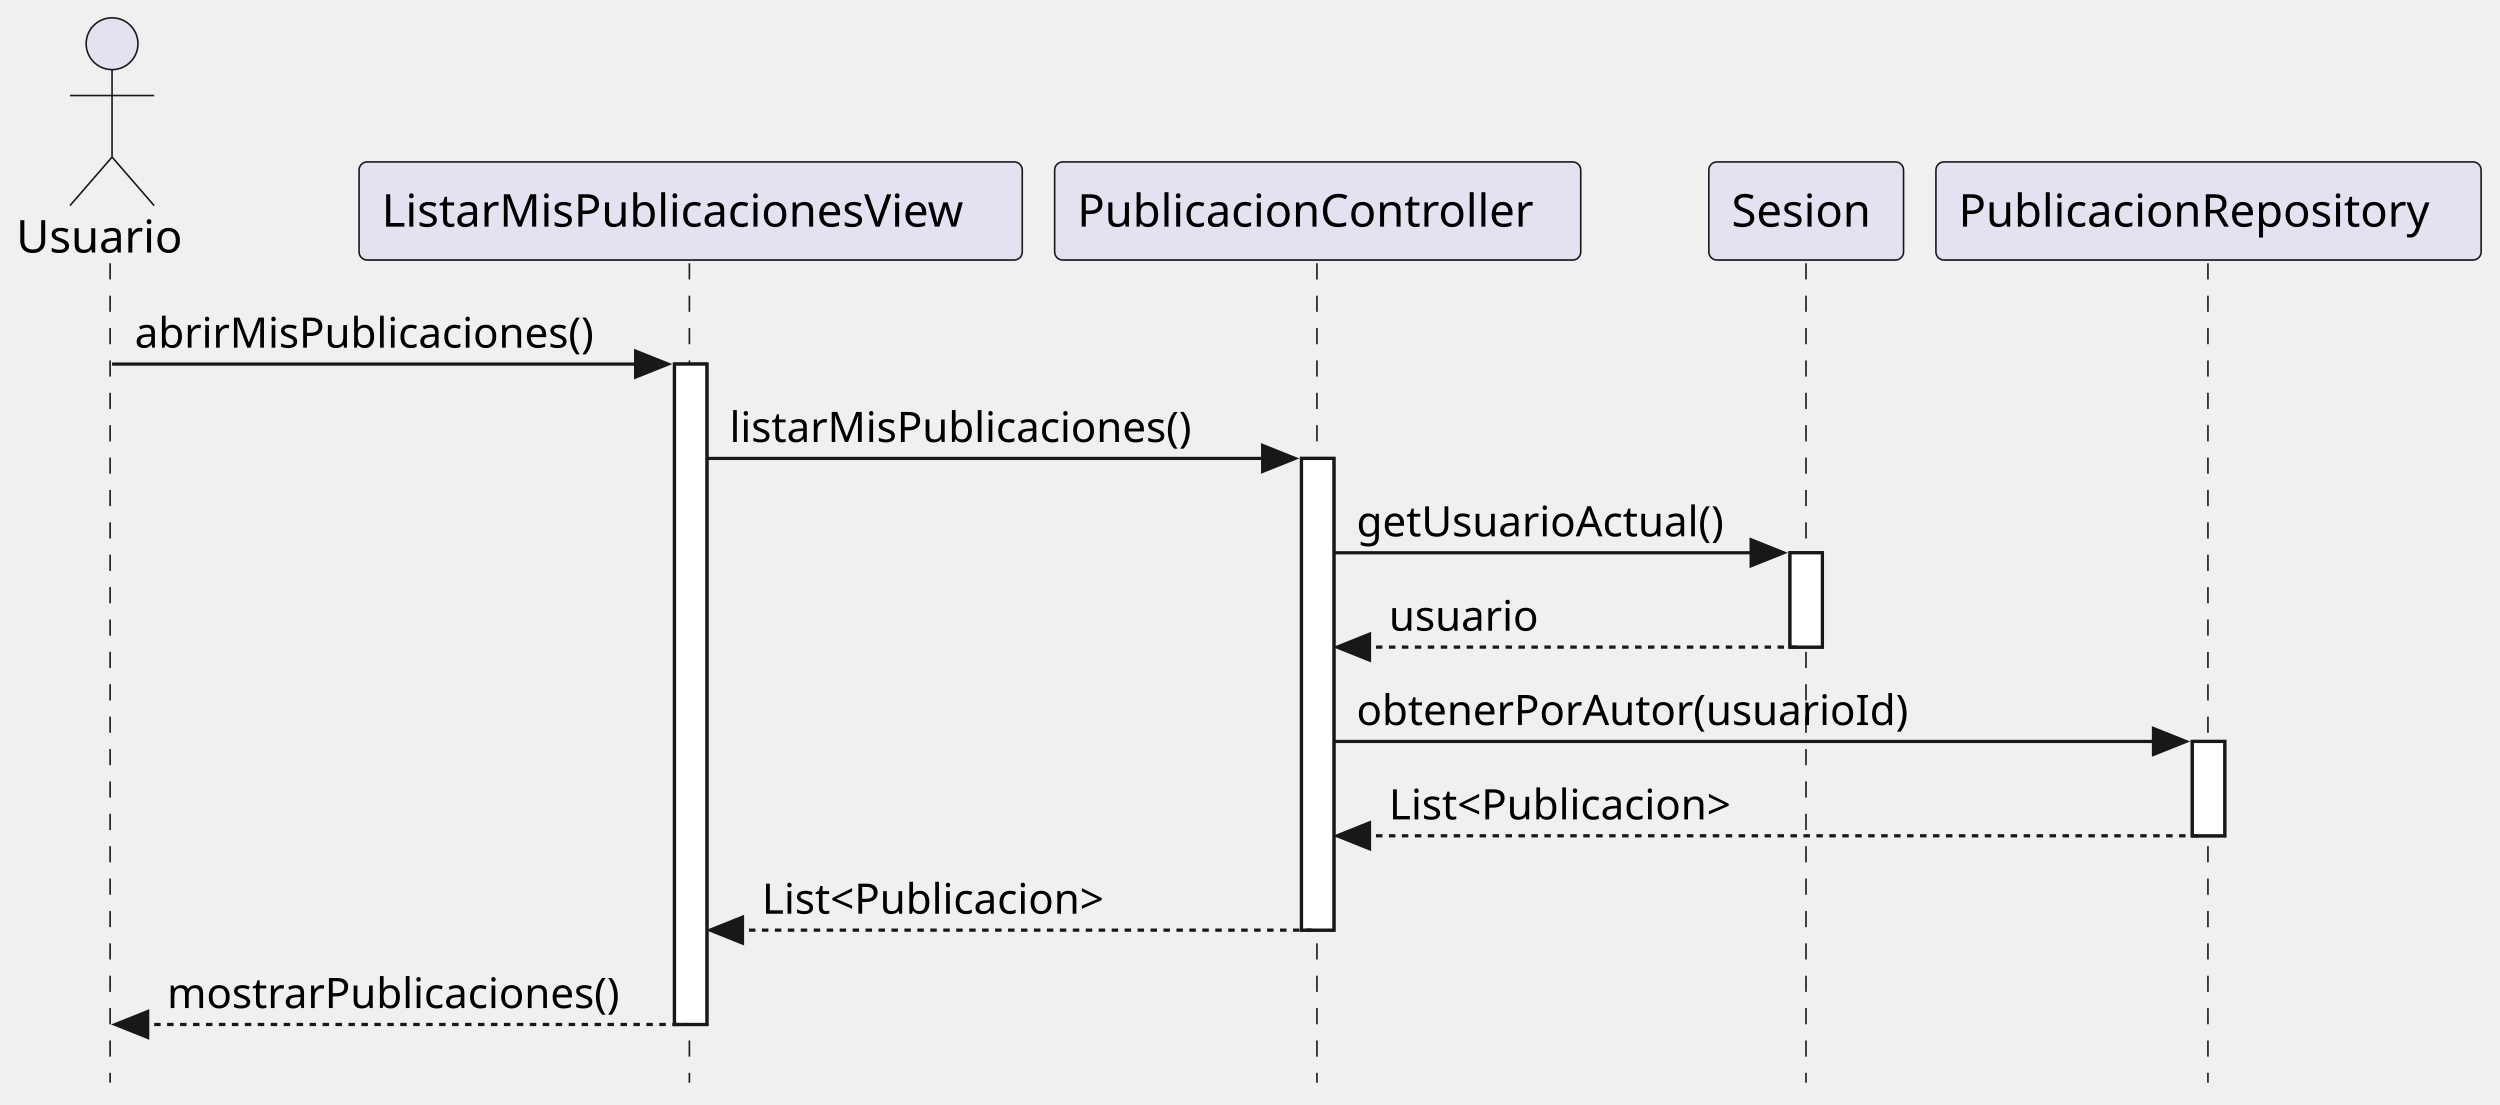
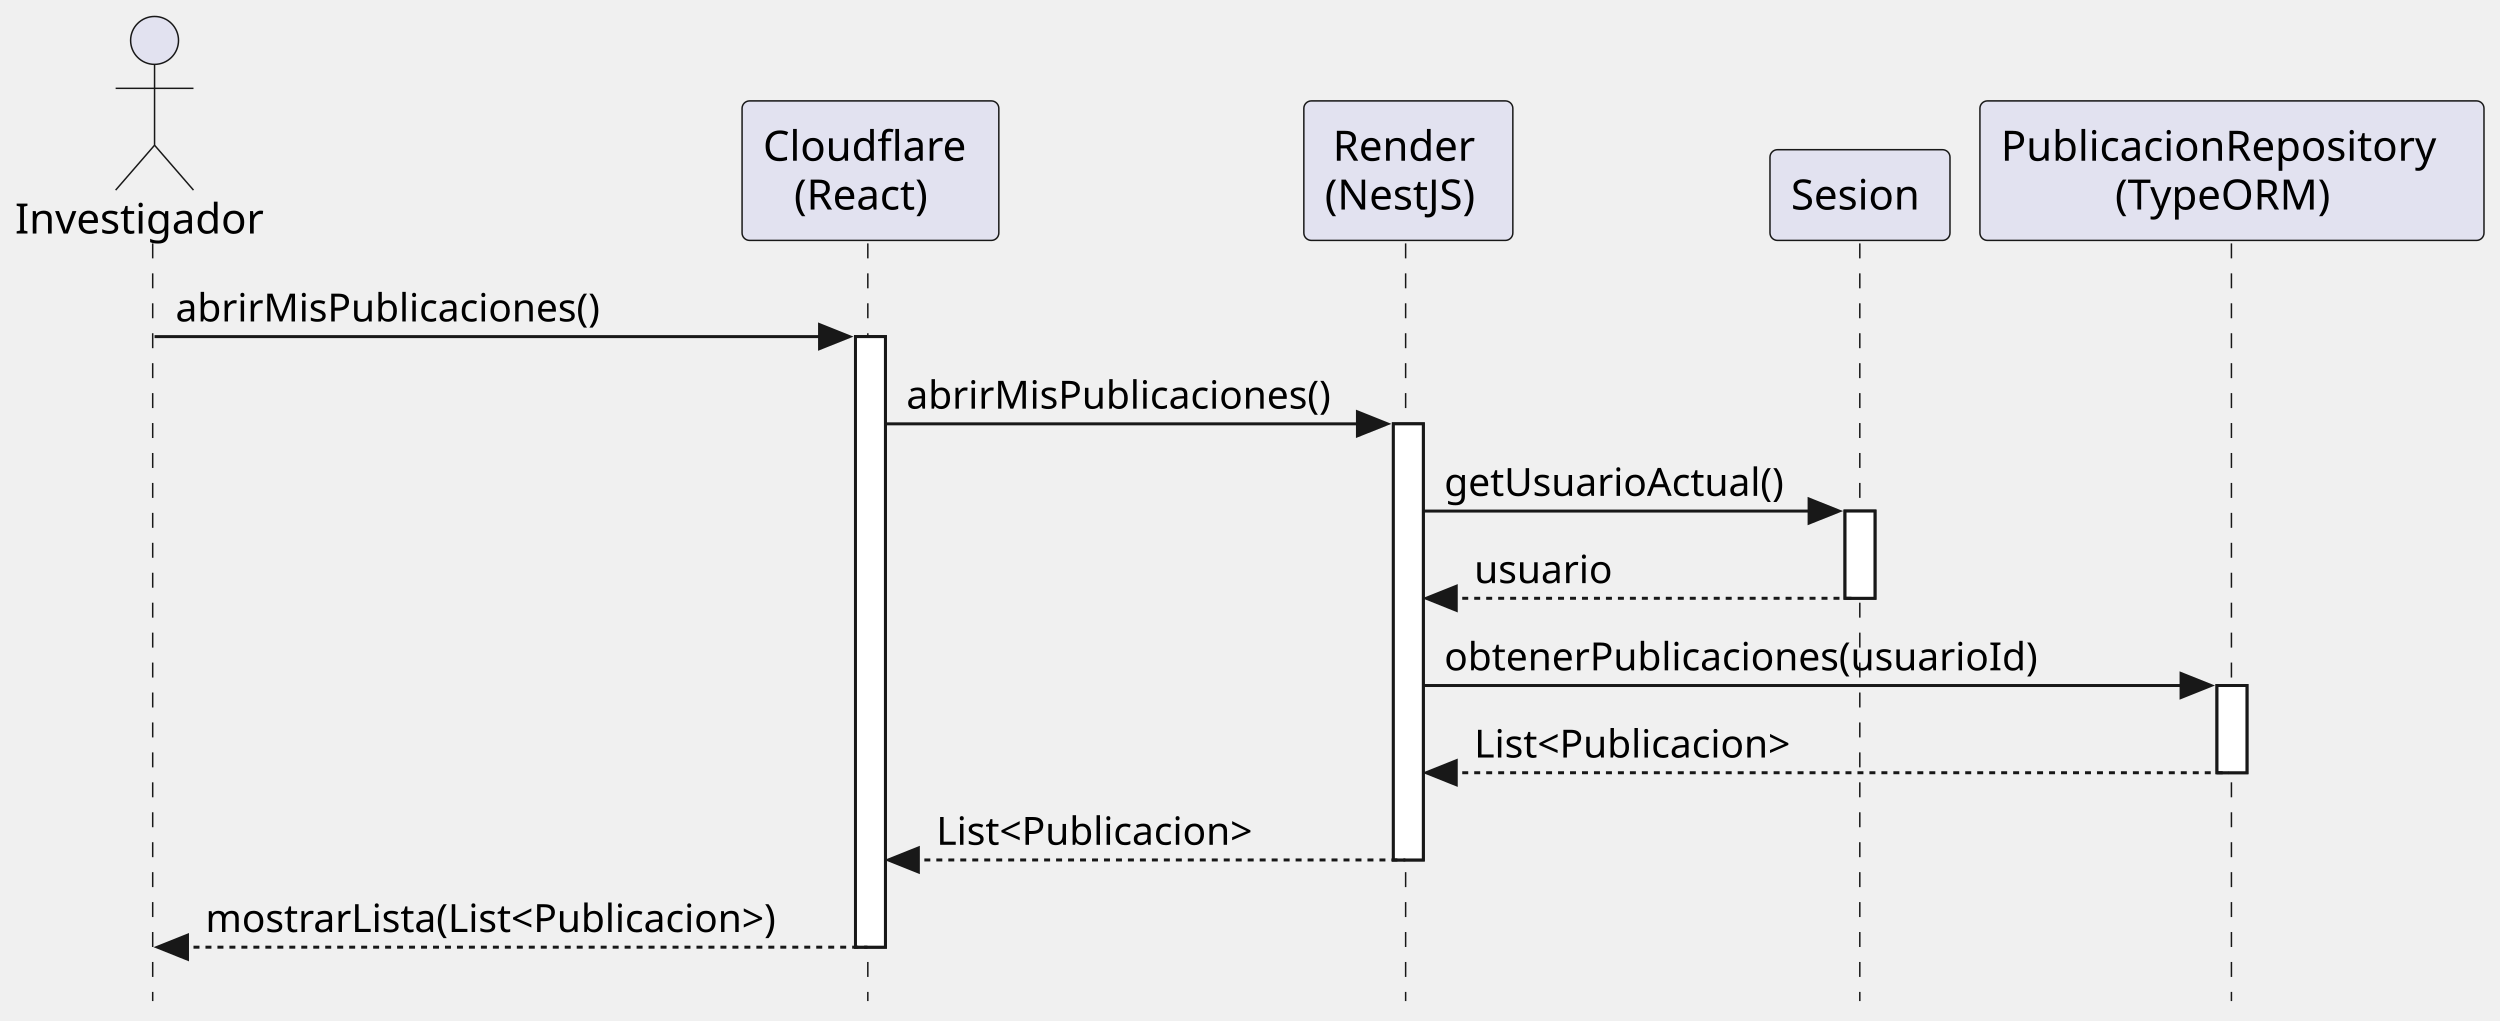
- <svg xmlns="http://www.w3.org/2000/svg" contentStyleType="text/css" data-diagram-type="SEQUENCE" height="341px" preserveAspectRatio="none" style="width:772px;height:341px;background:#FFFFFF;" version="1.1" viewBox="0 0 772 341" width="772px" zoomAndPan="magnify">
+ <svg xmlns="http://www.w3.org/2000/svg" contentStyleType="text/css" data-diagram-type="SEQUENCE" height="341px" preserveAspectRatio="none" style="width:835px;height:341px;background:#FFFFFF;" version="1.1" viewBox="0 0 835 341" width="835px" zoomAndPan="magnify">
  <defs />
  <g>
    <g>
-       <rect fill="#FFFFFF" height="203.93" style="stroke:#181818;stroke-width:1;" width="10" x="208.28" y="112.43" />
+       <rect fill="#FFFFFF" height="203.93" style="stroke:#181818;stroke-width:1;" width="10" x="285.731" y="112.43" />
    </g>
    <g>
-       <rect fill="#FFFFFF" height="145.664" style="stroke:#181818;stroke-width:1;" width="10" x="401.903" y="141.562" />
+       <rect fill="#FFFFFF" height="145.664" style="stroke:#181818;stroke-width:1;" width="10" x="465.386" y="141.562" />
    </g>
    <g>
-       <rect fill="#FFFFFF" height="29.133" style="stroke:#181818;stroke-width:1;" width="10" x="552.753" y="170.695" />
+       <rect fill="#FFFFFF" height="29.133" style="stroke:#181818;stroke-width:1;" width="10" x="616.236" y="170.695" />
    </g>
    <g>
-       <rect fill="#FFFFFF" height="29.133" style="stroke:#181818;stroke-width:1;" width="10" x="676.992" y="228.961" />
+       <rect fill="#FFFFFF" height="29.133" style="stroke:#181818;stroke-width:1;" width="10" x="740.475" y="228.961" />
    </g>
-     <g class="participant-lifeline" data-entity-uid="part1" data-qualified-name="user" id="part1-lifeline">
+     <g class="participant-lifeline" data-entity-uid="part1" data-qualified-name="Investigador" id="part1-lifeline">
      <g>
-         <rect fill="#000000" fill-opacity="0" height="253.062" width="8" x="30.602" y="81.297" />
-         <line style="stroke:#181818;stroke-width:0.5;stroke-dasharray:5,5;" x1="34" x2="34" y1="81.297" y2="334.359" />
+         <rect fill="#000000" fill-opacity="0" height="253.062" width="8" x="47.623" y="81.297" />
+         <line style="stroke:#181818;stroke-width:0.5;stroke-dasharray:5,5;" x1="51" x2="51" y1="81.297" y2="334.359" />
      </g>
    </g>
-     <g class="participant-lifeline" data-entity-uid="part2" data-qualified-name="view" id="part2-lifeline">
+     <g class="participant-lifeline" data-entity-uid="part2" data-qualified-name="View" id="part2-lifeline">
      <g>
-         <rect fill="#000000" fill-opacity="0" height="253.062" width="8" x="209.28" y="81.297" />
-         <line style="stroke:#181818;stroke-width:0.5;stroke-dasharray:5,5;" x1="212.884" x2="212.884" y1="81.297" y2="334.359" />
+         <rect fill="#000000" fill-opacity="0" height="253.062" width="8" x="286.731" y="81.297" />
+         <line style="stroke:#181818;stroke-width:0.5;stroke-dasharray:5,5;" x1="289.853" x2="289.853" y1="81.297" y2="334.359" />
      </g>
    </g>
-     <g class="participant-lifeline" data-entity-uid="part3" data-qualified-name="controller" id="part3-lifeline">
+     <g class="participant-lifeline" data-entity-uid="part3" data-qualified-name="Controller" id="part3-lifeline">
      <g>
-         <rect fill="#000000" fill-opacity="0" height="253.062" width="8" x="402.903" y="81.297" />
-         <line style="stroke:#181818;stroke-width:0.5;stroke-dasharray:5,5;" x1="406.675" x2="406.675" y1="81.297" y2="334.359" />
+         <rect fill="#000000" fill-opacity="0" height="253.062" width="8" x="466.386" y="81.297" />
+         <line style="stroke:#181818;stroke-width:0.5;stroke-dasharray:5,5;" x1="469.482" x2="469.482" y1="81.297" y2="334.359" />
      </g>
    </g>
-     <g class="participant-lifeline" data-entity-uid="part4" data-qualified-name="sesion" id="part4-lifeline">
+     <g class="participant-lifeline" data-entity-uid="part4" data-qualified-name="Sesion" id="part4-lifeline">
      <g>
-         <rect fill="#000000" fill-opacity="0" height="253.062" width="8" x="553.753" y="81.297" />
-         <line style="stroke:#181818;stroke-width:0.5;stroke-dasharray:5,5;" x1="557.692" x2="557.692" y1="81.297" y2="334.359" />
+         <rect fill="#000000" fill-opacity="0" height="253.062" width="8" x="617.236" y="81.297" />
+         <line style="stroke:#181818;stroke-width:0.5;stroke-dasharray:5,5;" x1="621.175" x2="621.175" y1="81.297" y2="334.359" />
      </g>
    </g>
-     <g class="participant-lifeline" data-entity-uid="part5" data-qualified-name="repo" id="part5-lifeline">
+     <g class="participant-lifeline" data-entity-uid="part5" data-qualified-name="Repo" id="part5-lifeline">
      <g>
-         <rect fill="#000000" fill-opacity="0" height="253.062" width="8" x="677.992" y="81.297" />
-         <line style="stroke:#181818;stroke-width:0.5;stroke-dasharray:5,5;" x1="681.814" x2="681.814" y1="81.297" y2="334.359" />
+         <rect fill="#000000" fill-opacity="0" height="253.062" width="8" x="741.475" y="81.297" />
+         <line style="stroke:#181818;stroke-width:0.5;stroke-dasharray:5,5;" x1="745.297" x2="745.297" y1="81.297" y2="334.359" />
      </g>
    </g>
-     <g class="participant participant-head" data-entity-uid="part1" data-qualified-name="user" id="part1-head">
-       <text fill="#000000" font-family="sans-serif" font-size="14" lengthAdjust="spacing" textLength="53.204" x="5" y="77.995">Usuario</text>
-       <ellipse cx="34.602" cy="13.5" fill="#E2E2F0" rx="8" ry="8" style="stroke:#181818;stroke-width:0.5;" />
-       <path d="M34.602,21.5 L34.602,48.5 M21.602,29.5 L47.602,29.5 M34.602,48.5 L21.602,63.5 M34.602,48.5 L47.602,63.5" fill="none" style="stroke:#181818;stroke-width:0.5;" />
+     <g class="participant participant-head" data-entity-uid="part1" data-qualified-name="Investigador" id="part1-head">
+       <text fill="#000000" font-family="sans-serif" font-size="14" lengthAdjust="spacing" textLength="87.247" x="5" y="77.995">Investigador</text>
+       <ellipse cx="51.623" cy="13.5" fill="#E2E2F0" rx="8" ry="8" style="stroke:#181818;stroke-width:0.5;" />
+       <path d="M51.623,21.5 L51.623,48.5 M38.623,29.5 L64.624,29.5 M51.623,48.5 L38.623,63.5 M51.623,48.5 L64.624,63.5" fill="none" style="stroke:#181818;stroke-width:0.5;" />
    </g>
-     <g class="participant participant-head" data-entity-uid="part2" data-qualified-name="view" id="part2-head">
-       <rect fill="#E2E2F0" height="30.297" rx="2.5" ry="2.5" style="stroke:#181818;stroke-width:0.5;" width="204.791" x="110.884" y="50" />
-       <text fill="#000000" font-family="sans-serif" font-size="14" lengthAdjust="spacing" textLength="190.791" x="117.884" y="69.995">ListarMisPublicacionesView</text>
+     <g class="participant participant-head" data-entity-uid="part2" data-qualified-name="View" id="part2-head">
+       <rect fill="#E2E2F0" height="46.594" rx="2.5" ry="2.5" style="stroke:#181818;stroke-width:0.5;" width="85.757" x="247.852" y="33.703" />
+       <text fill="#000000" font-family="sans-serif" font-size="14" lengthAdjust="spacing" textLength="71.757" x="254.852" y="53.698">Cloudflare</text>
+       <text fill="#000000" font-family="sans-serif" font-size="14" lengthAdjust="spacing" textLength="51.03" x="265.216" y="69.995">(React)</text>
    </g>
-     <g class="participant participant-head" data-entity-uid="part3" data-qualified-name="controller" id="part3-head">
-       <rect fill="#E2E2F0" height="30.297" rx="2.5" ry="2.5" style="stroke:#181818;stroke-width:0.5;" width="162.456" x="325.675" y="50" />
-       <text fill="#000000" font-family="sans-serif" font-size="14" lengthAdjust="spacing" textLength="148.456" x="332.675" y="69.995">PublicacionController</text>
+     <g class="participant participant-head" data-entity-uid="part3" data-qualified-name="Controller" id="part3-head">
+       <rect fill="#E2E2F0" height="46.594" rx="2.5" ry="2.5" style="stroke:#181818;stroke-width:0.5;" width="69.809" x="435.482" y="33.703" />
+       <text fill="#000000" font-family="sans-serif" font-size="14" lengthAdjust="spacing" textLength="50.47" x="445.151" y="53.698">Render</text>
+       <text fill="#000000" font-family="sans-serif" font-size="14" lengthAdjust="spacing" textLength="55.809" x="442.482" y="69.995">(NestJS)</text>
    </g>
-     <g class="participant participant-head" data-entity-uid="part4" data-qualified-name="sesion" id="part4-head">
-       <rect fill="#E2E2F0" height="30.297" rx="2.5" ry="2.5" style="stroke:#181818;stroke-width:0.5;" width="60.122" x="527.692" y="50" />
-       <text fill="#000000" font-family="sans-serif" font-size="14" lengthAdjust="spacing" textLength="46.122" x="534.692" y="69.995">Sesion</text>
+     <g class="participant participant-head" data-entity-uid="part4" data-qualified-name="Sesion" id="part4-head">
+       <rect fill="#E2E2F0" height="30.297" rx="2.5" ry="2.5" style="stroke:#181818;stroke-width:0.5;" width="60.122" x="591.175" y="50" />
+       <text fill="#000000" font-family="sans-serif" font-size="14" lengthAdjust="spacing" textLength="46.122" x="598.175" y="69.995">Sesion</text>
    </g>
-     <g class="participant participant-head" data-entity-uid="part5" data-qualified-name="repo" id="part5-head">
-       <rect fill="#E2E2F0" height="30.297" rx="2.5" ry="2.5" style="stroke:#181818;stroke-width:0.5;" width="168.356" x="597.814" y="50" />
-       <text fill="#000000" font-family="sans-serif" font-size="14" lengthAdjust="spacing" textLength="154.356" x="604.814" y="69.995">PublicacionRepository</text>
+     <g class="participant participant-head" data-entity-uid="part5" data-qualified-name="Repo" id="part5-head">
+       <rect fill="#E2E2F0" height="46.594" rx="2.5" ry="2.5" style="stroke:#181818;stroke-width:0.5;" width="168.356" x="661.297" y="33.703" />
+       <text fill="#000000" font-family="sans-serif" font-size="14" lengthAdjust="spacing" textLength="154.356" x="668.297" y="53.698">PublicacionRepository</text>
+       <text fill="#000000" font-family="sans-serif" font-size="14" lengthAdjust="spacing" textLength="78.087" x="706.431" y="69.995">(TypeORM)</text>
    </g>
    <g>
-       <rect fill="#FFFFFF" height="203.93" style="stroke:#181818;stroke-width:1;" width="10" x="208.28" y="112.43" />
+       <rect fill="#FFFFFF" height="203.93" style="stroke:#181818;stroke-width:1;" width="10" x="285.731" y="112.43" />
    </g>
    <g>
-       <rect fill="#FFFFFF" height="145.664" style="stroke:#181818;stroke-width:1;" width="10" x="401.903" y="141.562" />
+       <rect fill="#FFFFFF" height="145.664" style="stroke:#181818;stroke-width:1;" width="10" x="465.386" y="141.562" />
    </g>
    <g>
-       <rect fill="#FFFFFF" height="29.133" style="stroke:#181818;stroke-width:1;" width="10" x="552.753" y="170.695" />
+       <rect fill="#FFFFFF" height="29.133" style="stroke:#181818;stroke-width:1;" width="10" x="616.236" y="170.695" />
    </g>
    <g>
-       <rect fill="#FFFFFF" height="29.133" style="stroke:#181818;stroke-width:1;" width="10" x="676.992" y="228.961" />
+       <rect fill="#FFFFFF" height="29.133" style="stroke:#181818;stroke-width:1;" width="10" x="740.475" y="228.961" />
    </g>
    <g class="message" data-entity-1="part1" data-entity-2="part2" id="msg1">
-       <polygon fill="#181818" points="196.28,108.43,206.28,112.43,196.28,116.43" style="stroke:#181818;stroke-width:1;" />
-       <line style="stroke:#181818;stroke-width:1;" x1="34.602" x2="202.28" y1="112.43" y2="112.43" />
-       <text fill="#000000" font-family="sans-serif" font-size="13" lengthAdjust="spacing" textLength="150.655" x="41.602" y="107.364">abrirMisPublicaciones()</text>
+       <polygon fill="#181818" points="273.731,108.43,283.731,112.43,273.731,116.43" style="stroke:#181818;stroke-width:1;" />
+       <line style="stroke:#181818;stroke-width:1;" x1="51.623" x2="279.731" y1="112.43" y2="112.43" />
+       <text fill="#000000" font-family="sans-serif" font-size="13" lengthAdjust="spacing" textLength="150.655" x="58.623" y="107.364">abrirMisPublicaciones()</text>
    </g>
    <g class="message" data-entity-1="part2" data-entity-2="part3" id="msg2">
-       <polygon fill="#181818" points="389.903,137.562,399.903,141.562,389.903,145.562" style="stroke:#181818;stroke-width:1;" />
-       <line style="stroke:#181818;stroke-width:1;" x1="218.28" x2="395.903" y1="141.562" y2="141.562" />
-       <text fill="#000000" font-family="sans-serif" font-size="13" lengthAdjust="spacing" textLength="152.541" x="225.28" y="136.497">listarMisPublicaciones()</text>
+       <polygon fill="#181818" points="453.386,137.562,463.386,141.562,453.386,145.562" style="stroke:#181818;stroke-width:1;" />
+       <line style="stroke:#181818;stroke-width:1;" x1="295.731" x2="459.386" y1="141.562" y2="141.562" />
+       <text fill="#000000" font-family="sans-serif" font-size="13" lengthAdjust="spacing" textLength="150.655" x="302.731" y="136.497">abrirMisPublicaciones()</text>
    </g>
    <g class="message" data-entity-1="part3" data-entity-2="part4" id="msg3">
-       <polygon fill="#181818" points="540.753,166.695,550.753,170.695,540.753,174.695" style="stroke:#181818;stroke-width:1;" />
-       <line style="stroke:#181818;stroke-width:1;" x1="411.903" x2="546.753" y1="170.695" y2="170.695" />
-       <text fill="#000000" font-family="sans-serif" font-size="13" lengthAdjust="spacing" textLength="121.85" x="418.903" y="165.629">getUsuarioActual()</text>
+       <polygon fill="#181818" points="604.236,166.695,614.236,170.695,604.236,174.695" style="stroke:#181818;stroke-width:1;" />
+       <line style="stroke:#181818;stroke-width:1;" x1="475.386" x2="610.236" y1="170.695" y2="170.695" />
+       <text fill="#000000" font-family="sans-serif" font-size="13" lengthAdjust="spacing" textLength="121.85" x="482.386" y="165.629">getUsuarioActual()</text>
    </g>
    <g class="message" data-entity-1="part4" data-entity-2="part3" id="msg4">
-       <polygon fill="#181818" points="422.903,195.828,412.903,199.828,422.903,203.828" style="stroke:#181818;stroke-width:1;" />
-       <line style="stroke:#181818;stroke-width:1;stroke-dasharray:2,2;" x1="416.903" x2="556.753" y1="199.828" y2="199.828" />
-       <text fill="#000000" font-family="sans-serif" font-size="13" lengthAdjust="spacing" textLength="48.128" x="428.903" y="194.762">usuario</text>
+       <polygon fill="#181818" points="486.386,195.828,476.386,199.828,486.386,203.828" style="stroke:#181818;stroke-width:1;" />
+       <line style="stroke:#181818;stroke-width:1;stroke-dasharray:2,2;" x1="480.386" x2="620.236" y1="199.828" y2="199.828" />
+       <text fill="#000000" font-family="sans-serif" font-size="13" lengthAdjust="spacing" textLength="48.128" x="492.386" y="194.762">usuario</text>
    </g>
    <g class="message" data-entity-1="part3" data-entity-2="part5" id="msg5">
-       <polygon fill="#181818" points="664.992,224.961,674.992,228.961,664.992,232.961" style="stroke:#181818;stroke-width:1;" />
-       <line style="stroke:#181818;stroke-width:1;" x1="411.903" x2="670.992" y1="228.961" y2="228.961" />
-       <text fill="#000000" font-family="sans-serif" font-size="13" lengthAdjust="spacing" textLength="177.906" x="418.903" y="223.895">obtenerPorAutor(usuarioId)</text>
+       <polygon fill="#181818" points="728.475,224.961,738.475,228.961,728.475,232.961" style="stroke:#181818;stroke-width:1;" />
+       <line style="stroke:#181818;stroke-width:1;" x1="475.386" x2="734.475" y1="228.961" y2="228.961" />
+       <text fill="#000000" font-family="sans-serif" font-size="13" lengthAdjust="spacing" textLength="209.631" x="482.386" y="223.895">obtenerPublicaciones(usuarioId)</text>
    </g>
    <g class="message" data-entity-1="part5" data-entity-2="part3" id="msg6">
-       <polygon fill="#181818" points="422.903,254.094,412.903,258.094,422.903,262.094" style="stroke:#181818;stroke-width:1;" />
-       <line style="stroke:#181818;stroke-width:1;stroke-dasharray:2,2;" x1="416.903" x2="680.992" y1="258.094" y2="258.094" />
-       <text fill="#000000" font-family="sans-serif" font-size="13" lengthAdjust="spacing" textLength="118.13" x="428.903" y="253.028">List&lt;Publicacion&gt;</text>
+       <polygon fill="#181818" points="486.386,254.094,476.386,258.094,486.386,262.094" style="stroke:#181818;stroke-width:1;" />
+       <line style="stroke:#181818;stroke-width:1;stroke-dasharray:2,2;" x1="480.386" x2="744.475" y1="258.094" y2="258.094" />
+       <text fill="#000000" font-family="sans-serif" font-size="13" lengthAdjust="spacing" textLength="118.13" x="492.386" y="253.028">List&lt;Publicacion&gt;</text>
    </g>
    <g class="message" data-entity-1="part3" data-entity-2="part2" id="msg7">
-       <polygon fill="#181818" points="229.28,283.227,219.28,287.227,229.28,291.227" style="stroke:#181818;stroke-width:1;" />
-       <line style="stroke:#181818;stroke-width:1;stroke-dasharray:2,2;" x1="223.28" x2="405.903" y1="287.227" y2="287.227" />
-       <text fill="#000000" font-family="sans-serif" font-size="13" lengthAdjust="spacing" textLength="118.13" x="235.28" y="282.161">List&lt;Publicacion&gt;</text>
+       <polygon fill="#181818" points="306.731,283.227,296.731,287.227,306.731,291.227" style="stroke:#181818;stroke-width:1;" />
+       <line style="stroke:#181818;stroke-width:1;stroke-dasharray:2,2;" x1="300.731" x2="469.386" y1="287.227" y2="287.227" />
+       <text fill="#000000" font-family="sans-serif" font-size="13" lengthAdjust="spacing" textLength="118.13" x="312.731" y="282.161">List&lt;Publicacion&gt;</text>
    </g>
    <g class="message" data-entity-1="part2" data-entity-2="part1" id="msg8">
-       <polygon fill="#181818" points="45.602,312.359,35.602,316.359,45.602,320.359" style="stroke:#181818;stroke-width:1;" />
-       <line style="stroke:#181818;stroke-width:1;stroke-dasharray:2,2;" x1="39.602" x2="212.28" y1="316.359" y2="316.359" />
-       <text fill="#000000" font-family="sans-serif" font-size="13" lengthAdjust="spacing" textLength="149.678" x="51.602" y="311.293">mostrarPublicaciones()</text>
+       <polygon fill="#181818" points="62.623,312.359,52.623,316.359,62.623,320.359" style="stroke:#181818;stroke-width:1;" />
+       <line style="stroke:#181818;stroke-width:1;stroke-dasharray:2,2;" x1="56.623" x2="289.731" y1="316.359" y2="316.359" />
+       <text fill="#000000" font-family="sans-serif" font-size="13" lengthAdjust="spacing" textLength="210.107" x="68.624" y="311.293">mostrarLista(List&lt;Publicacion&gt;)</text>
    </g>
  </g>
</svg>
